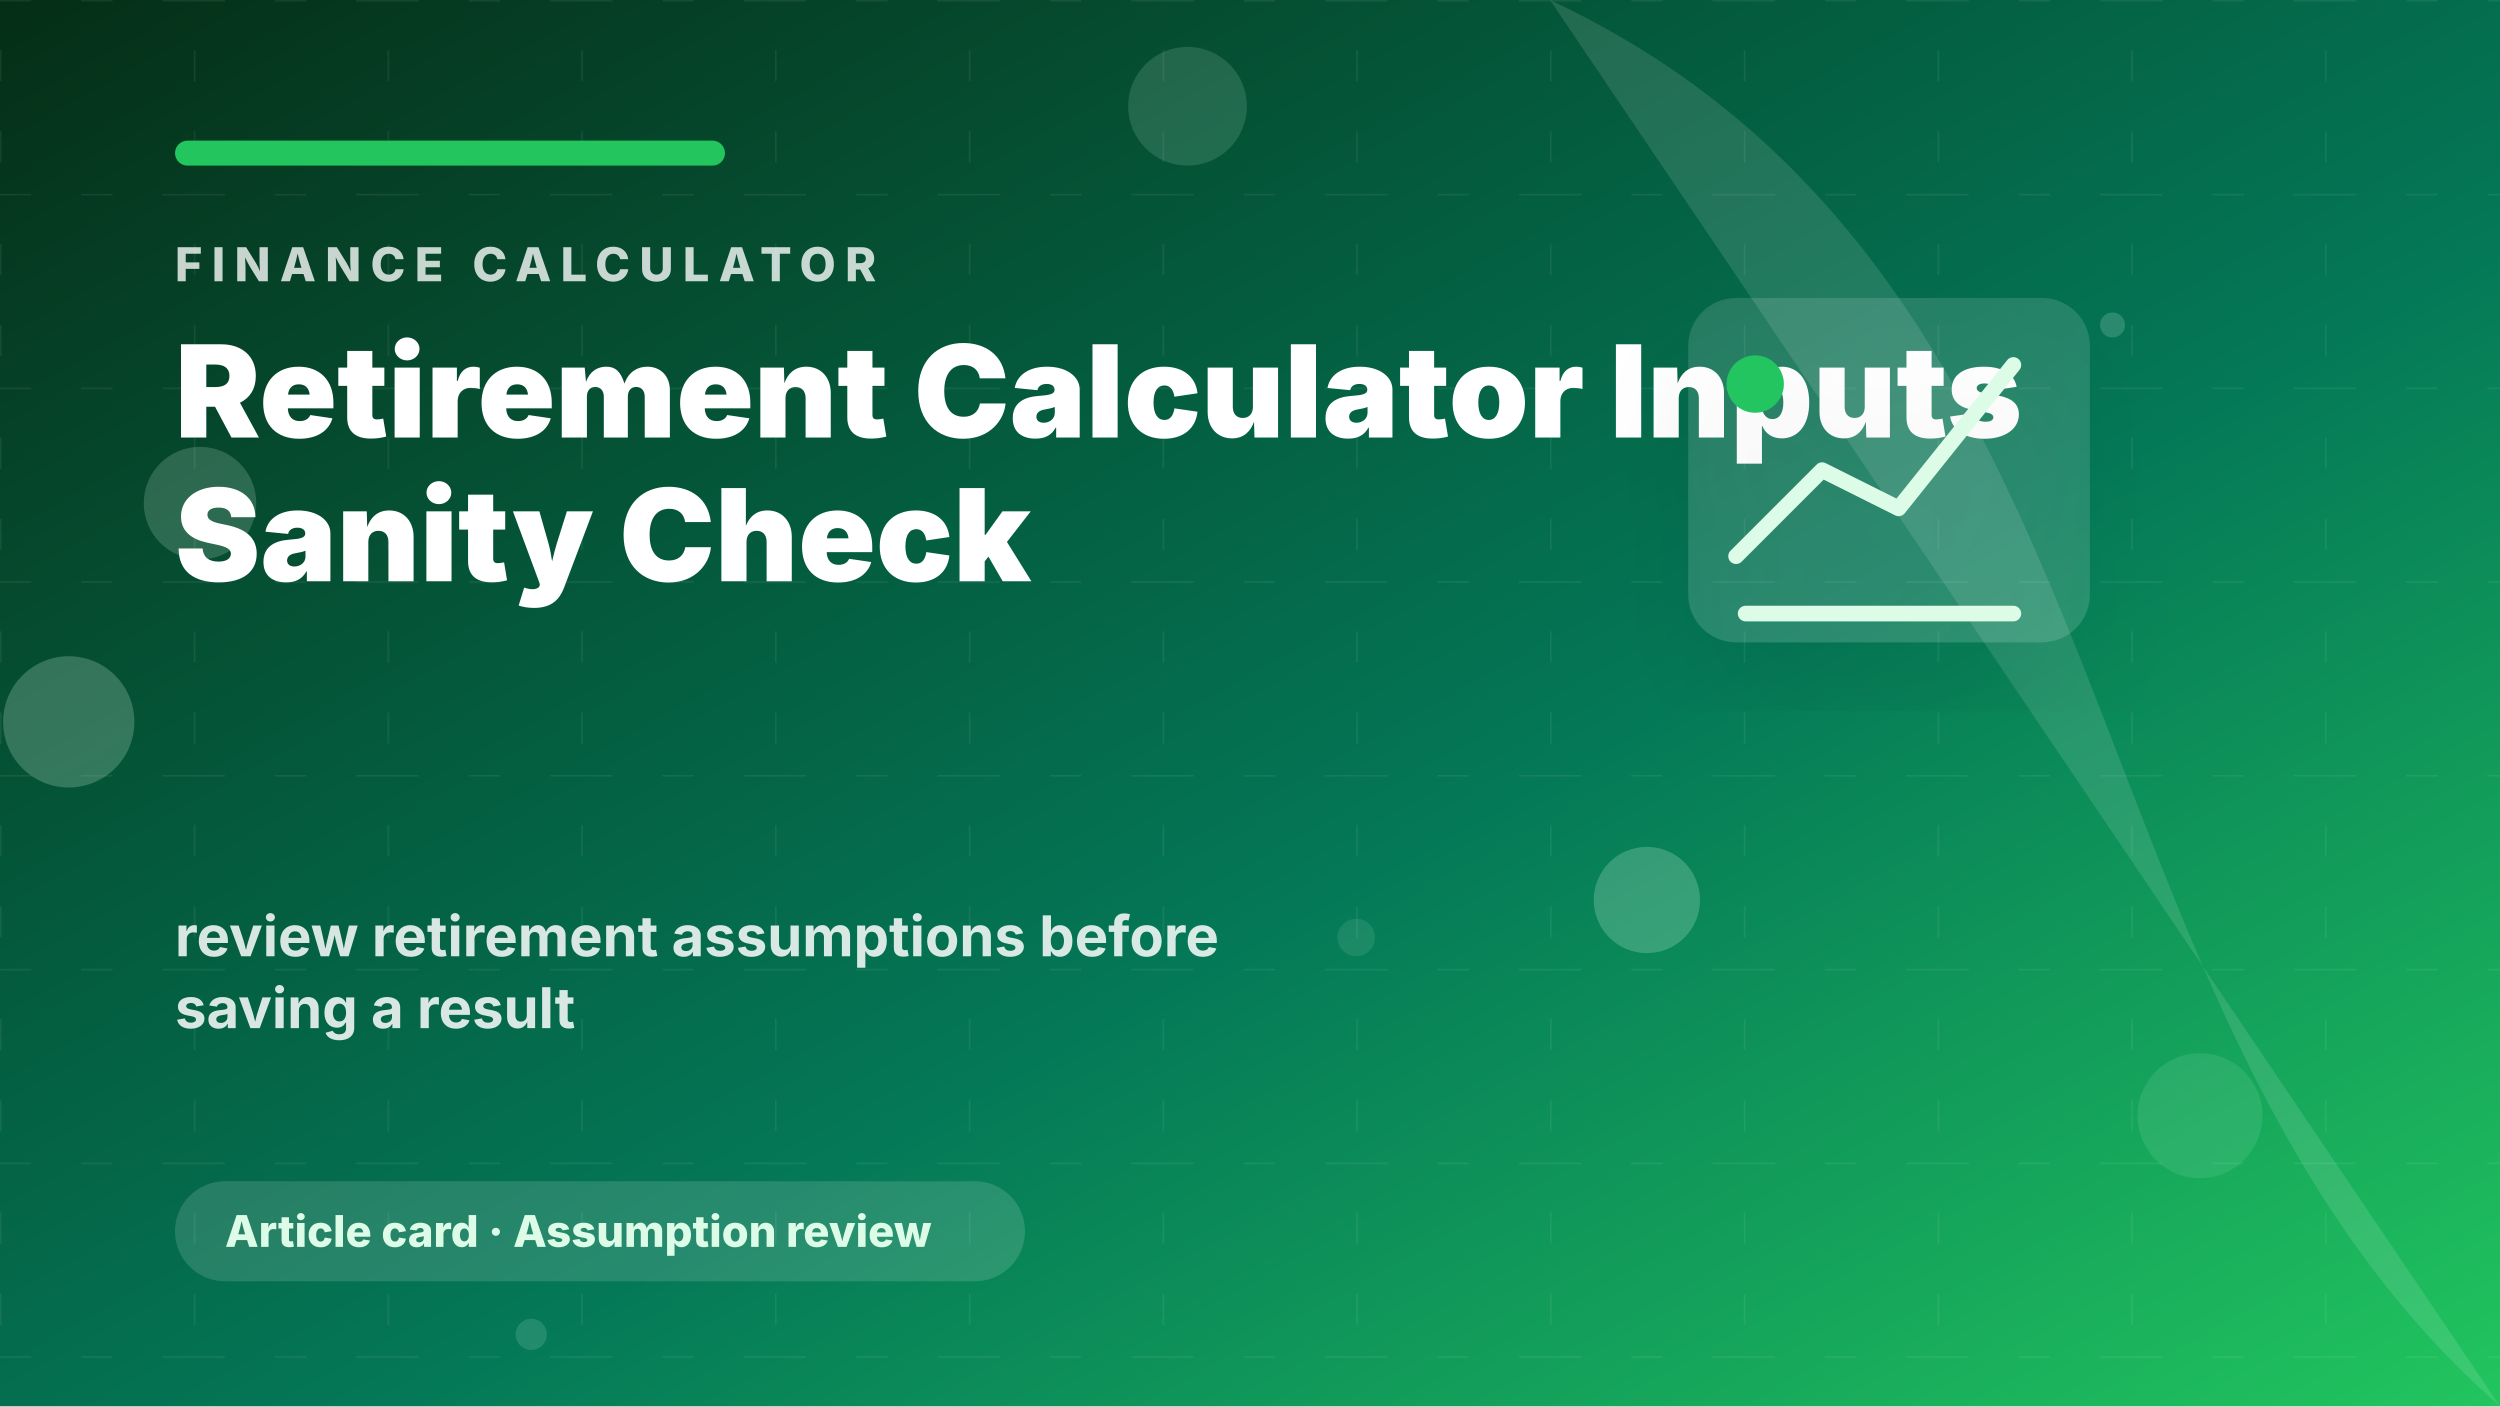
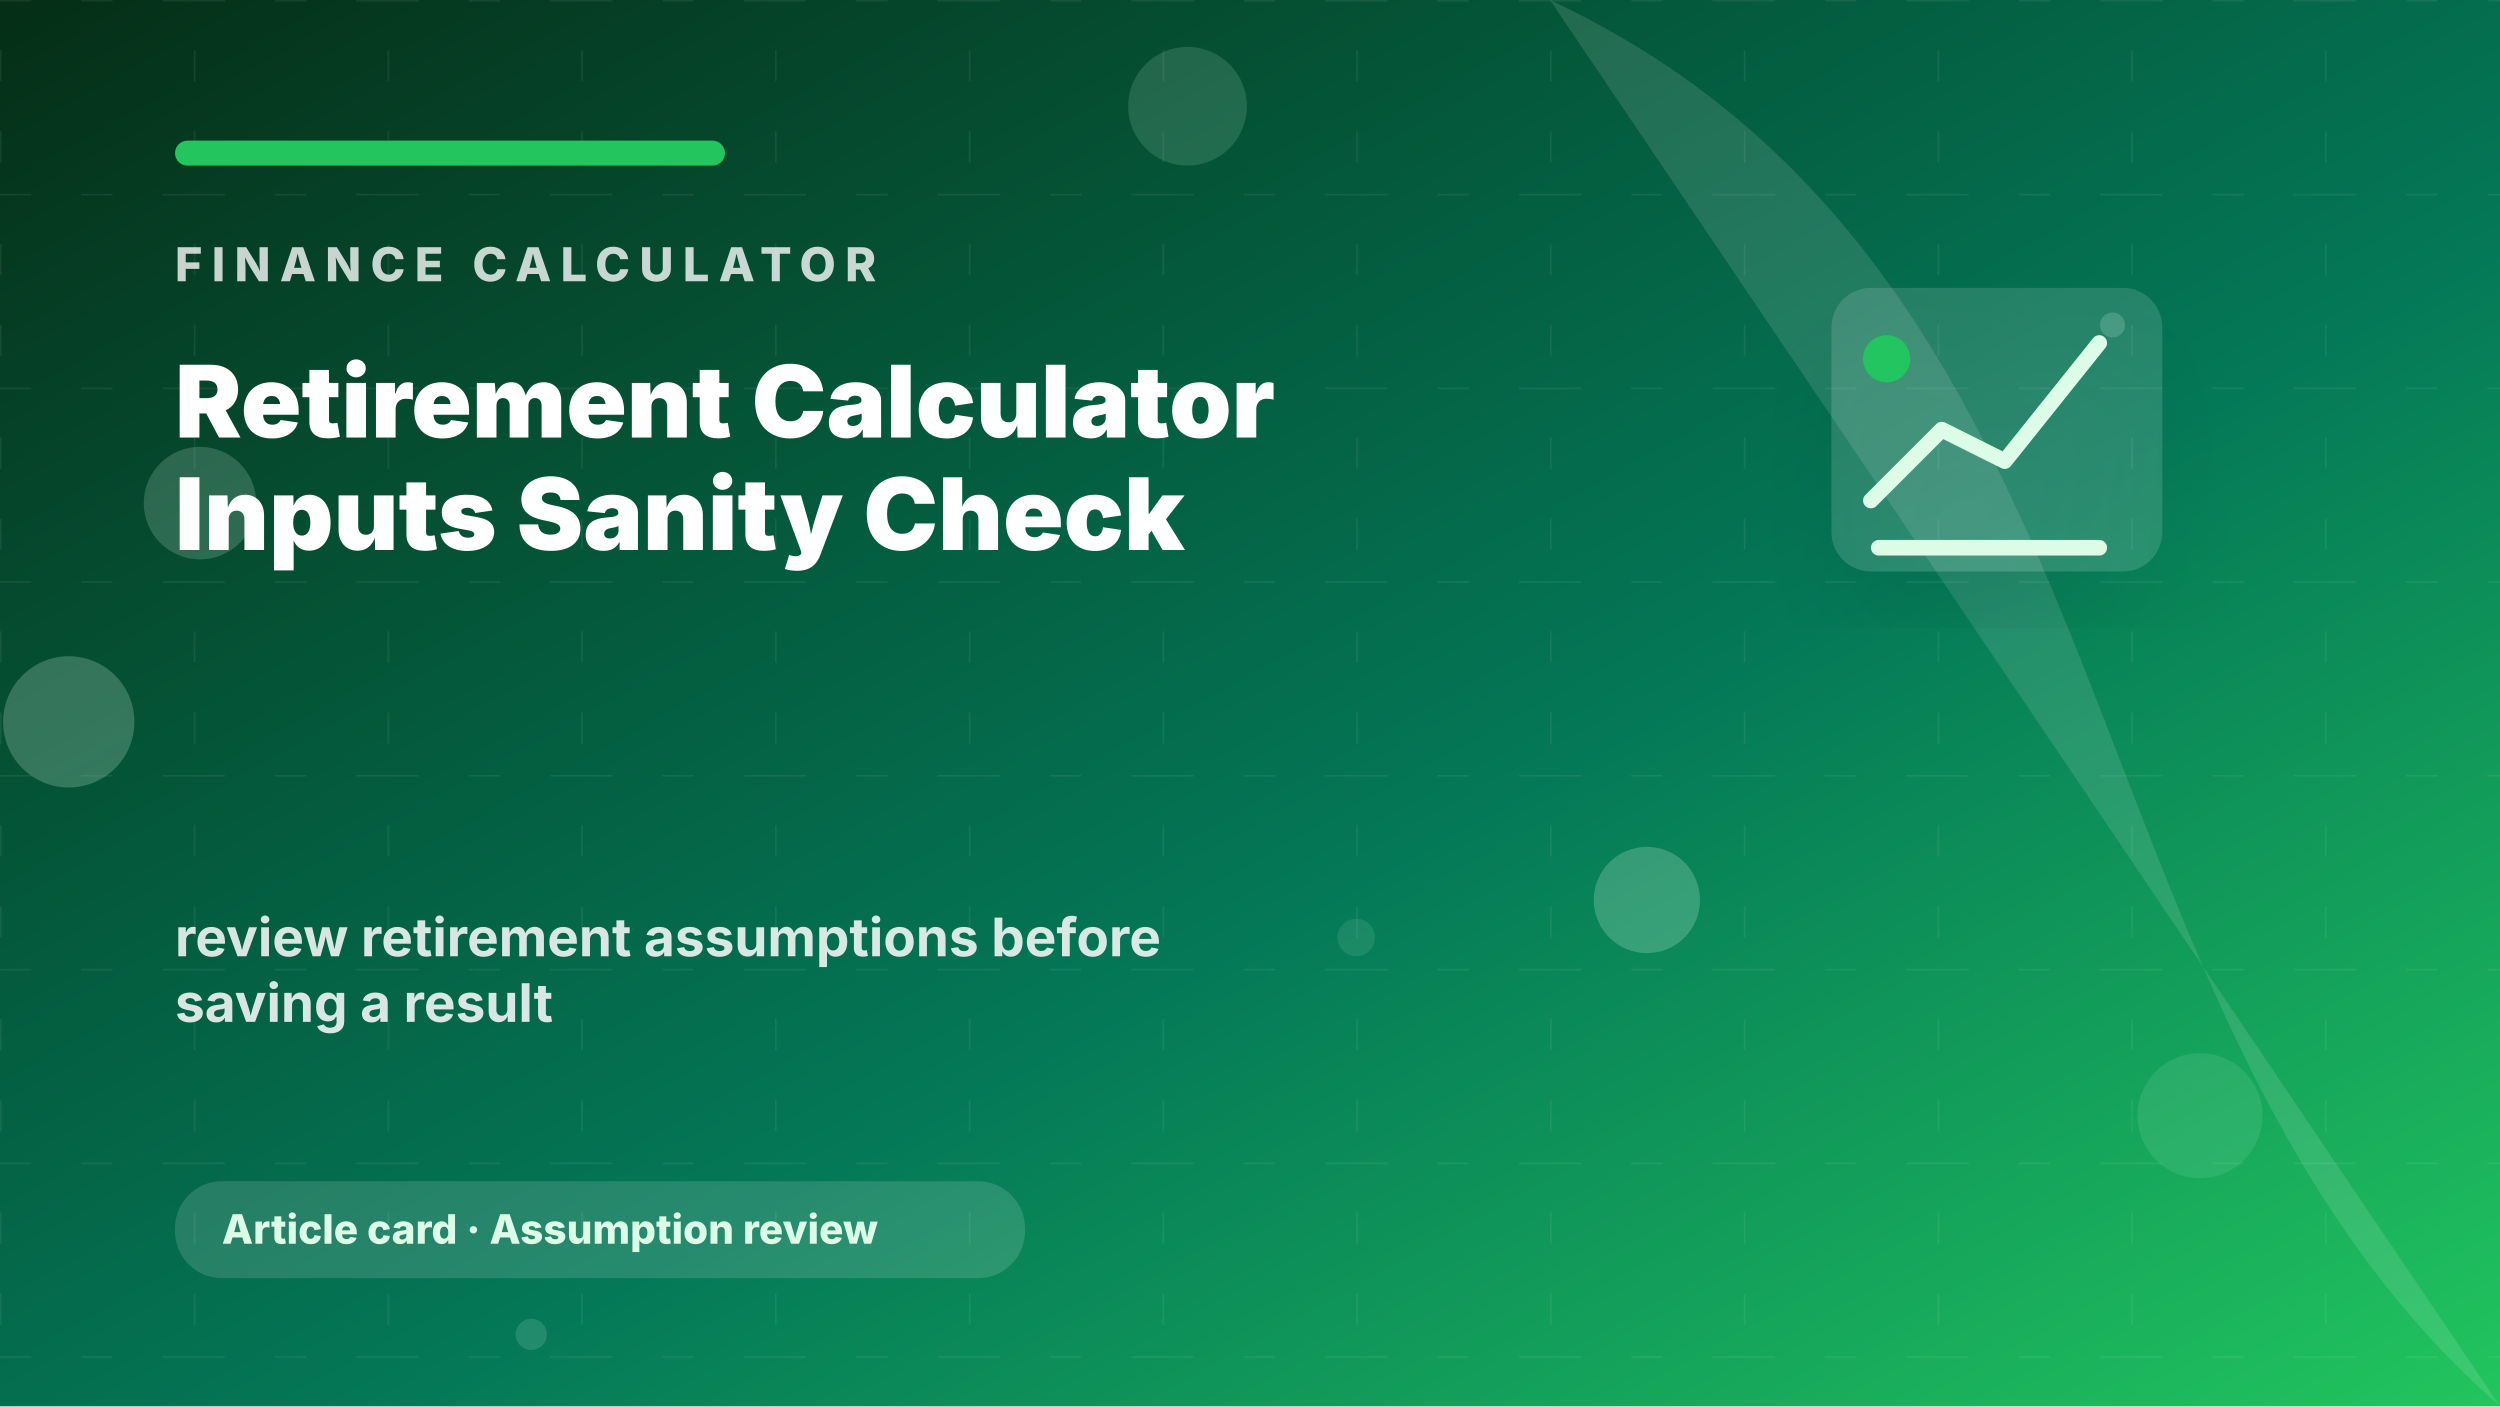
<svg xmlns="http://www.w3.org/2000/svg" width="800" height="450" viewBox="0 0 800 450" role="img" aria-label="Retirement Calculator Inputs Sanity Check cover image">
  <defs>
    <linearGradient id="bg" x1="0" y1="0" x2="1" y2="1">
      <stop offset="0" stop-color="#052e16" />
      <stop offset="0.58" stop-color="#047857" />
      <stop offset="1" stop-color="#22c55e" />
    </linearGradient>
    <pattern id="grid" width="62" height="62" patternUnits="userSpaceOnUse">
      <path d="M62 0H0V62" fill="none" stroke="rgba(255,255,255,0.12)" stroke-width="1" stroke-dasharray="10 16" />
    </pattern>
    <filter id="softShadow" x="-20%" y="-20%" width="140%" height="140%">
      <feDropShadow dx="0" dy="18" stdDeviation="18" flood-color="#000" flood-opacity="0.24" />
    </filter>
  </defs>
  <rect width="800" height="450" fill="url(#bg)" />
  <rect width="800" height="450" fill="url(#grid)" opacity="0.58" />
  <circle cx="434" cy="300" r="6" fill="#dcfce7" opacity="0.1" />
  <circle cx="170" cy="427" r="5" fill="#dcfce7" opacity="0.14" />
  <circle cx="676" cy="104" r="4" fill="#dcfce7" opacity="0.18" />
  <circle cx="22" cy="231" r="21" fill="#dcfce7" opacity="0.22" />
  <circle cx="704" cy="357" r="20" fill="#dcfce7" opacity="0.1" />
  <circle cx="380" cy="34" r="19" fill="#dcfce7" opacity="0.14" />
  <circle cx="64" cy="161" r="18" fill="#dcfce7" opacity="0.18" />
  <circle cx="527" cy="288" r="17" fill="#dcfce7" opacity="0.22" />
  <path d="M496 0C688 90 656 324 800 450" fill="rgba(255,255,255,0.12)" />
  <rect x="56" y="45" width="176" height="8" rx="4" fill="#22c55e" />
  <text x="56" y="90" fill="rgba(255,255,255,0.78)" font-family="Inter, Arial, sans-serif" font-size="15" font-weight="800" letter-spacing="3">FINANCE CALCULATOR</text>
-   <text x="56" y="140" fill="#fff" font-family="Inter, Arial, sans-serif" font-size="41" font-weight="850">Retirement Calculator Inputs</text>
-   <text x="56" y="186" fill="#fff" font-family="Inter, Arial, sans-serif" font-size="41" font-weight="850">Sanity Check</text>
-   <text x="56" y="306" fill="rgba(255,255,255,0.84)" font-family="Inter, Arial, sans-serif" font-size="18" font-weight="650">review retirement assumptions before</text>
-   <text x="56" y="329" fill="rgba(255,255,255,0.84)" font-family="Inter, Arial, sans-serif" font-size="18" font-weight="650">saving a result</text>
+   <text x="56" y="140" fill="#fff" font-family="Inter, Arial, sans-serif" font-size="32" font-weight="850">Retirement Calculator</text>
+   <text x="56" y="176" fill="#fff" font-family="Inter, Arial, sans-serif" font-size="32" font-weight="850">Inputs Sanity Check</text>
+   <text x="56" y="306" fill="rgba(255,255,255,0.84)" font-family="Inter, Arial, sans-serif" font-size="17" font-weight="650">review retirement assumptions before</text>
+   <text x="56" y="327" fill="rgba(255,255,255,0.84)" font-family="Inter, Arial, sans-serif" font-size="17" font-weight="650">saving a result</text>
  <g filter="url(#softShadow)">
-     <g transform="translate(528 77)">
-       <rect x="12.24" y="18.36" width="128.52" height="110.16" rx="15.3" fill="rgba(255,255,255,0.13)" />
-       <path d="M27.54 100.98l27.54-27.54 24.48 12.24 36.72-45.9" stroke="#dcfce7" stroke-width="5" stroke-linecap="round" stroke-linejoin="round" fill="none" />
-       <circle cx="33.66" cy="45.9" r="9.18" fill="#22c55e" />
-       <path d="M30.6 119.34h85.68" stroke="#dcfce7" stroke-width="5" stroke-linecap="round" stroke-linejoin="round" fill="none" />
+     <g transform="translate(576 77)">
+       <rect x="10.08" y="15.12" width="105.84" height="90.72" rx="12.6" fill="rgba(255,255,255,0.13)" />
+       <path d="M22.68 83.16l22.68-22.68 20.16 10.08 30.24-37.8" stroke="#dcfce7" stroke-width="5" stroke-linecap="round" stroke-linejoin="round" fill="none" />
+       <circle cx="27.72" cy="37.8" r="7.56" fill="#22c55e" />
+       <path d="M25.2 98.28h70.56" stroke="#dcfce7" stroke-width="5" stroke-linecap="round" stroke-linejoin="round" fill="none" />
    </g>
  </g>
  <g transform="translate(56 378)">
-     <rect width="272" height="32" rx="16" fill="rgba(255,255,255,0.14)" />
-     <text x="16" y="21" fill="#dcfce7" font-family="Inter, Arial, sans-serif" font-size="14" font-weight="800">Article card · Assumption review</text>
+     <rect width="272" height="31" rx="15" fill="rgba(255,255,255,0.14)" />
+     <text x="15" y="20" fill="#dcfce7" font-family="Inter, Arial, sans-serif" font-size="13" font-weight="800">Article card · Assumption review</text>
  </g>
</svg>
